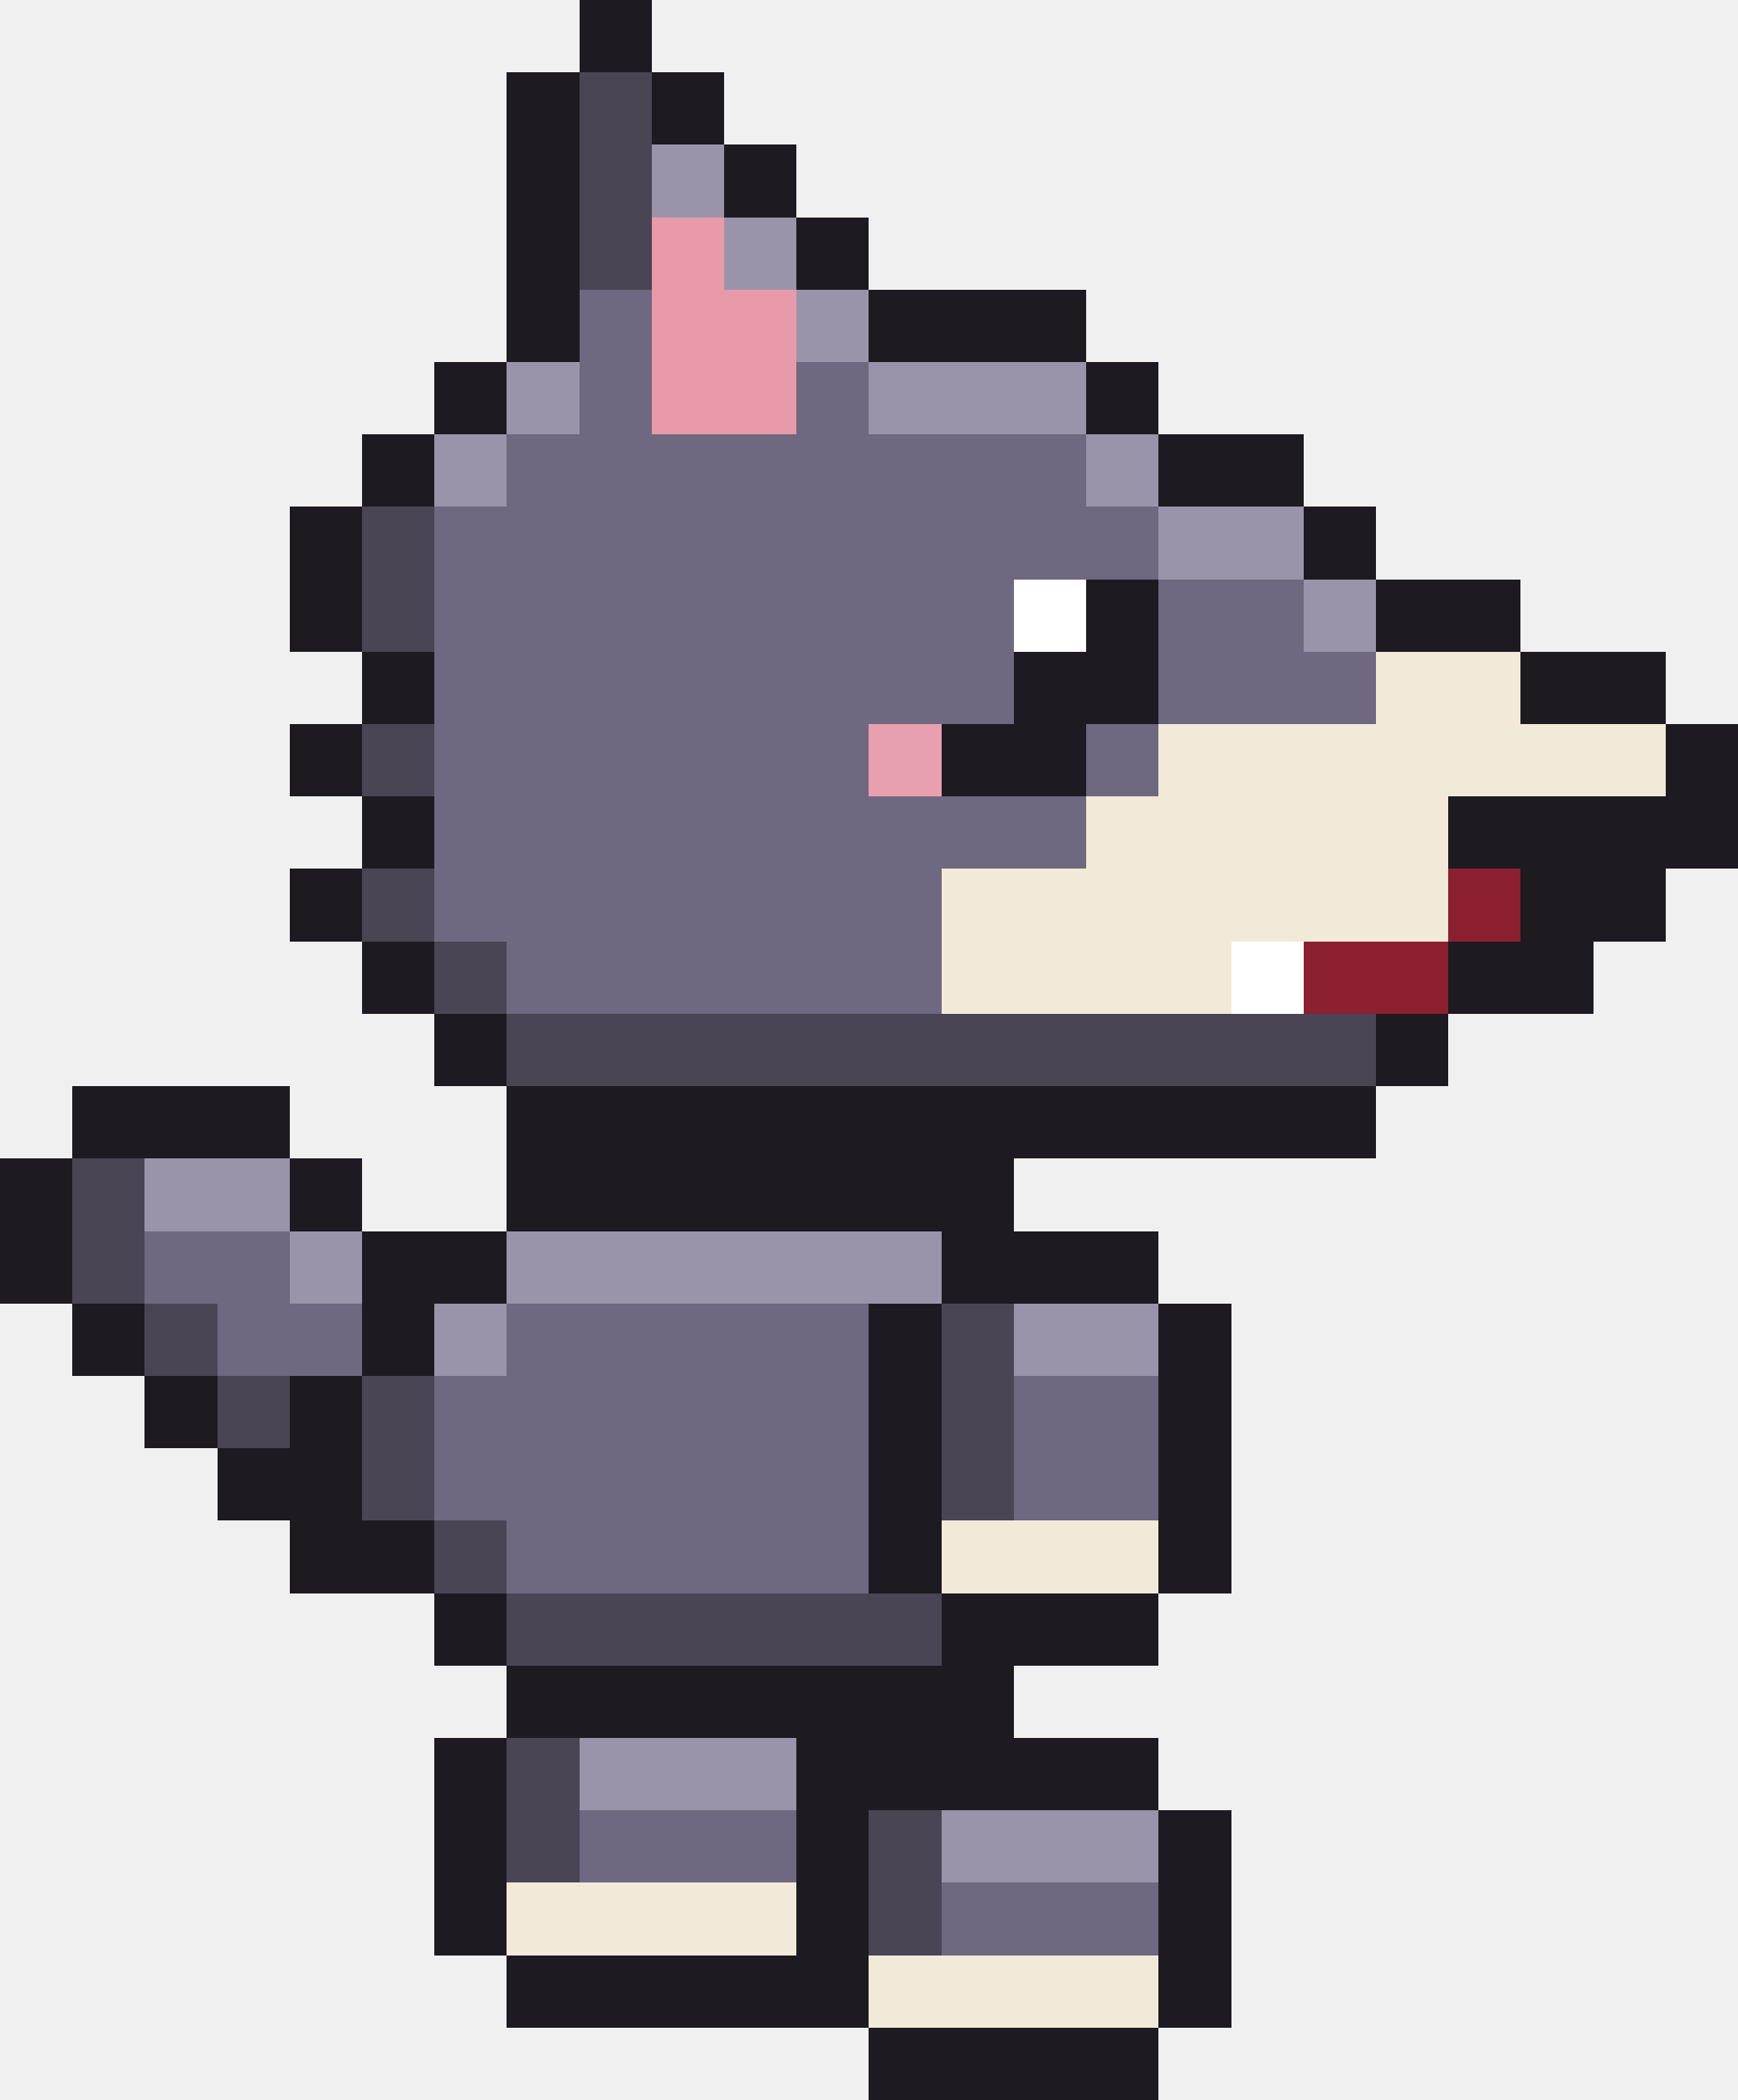
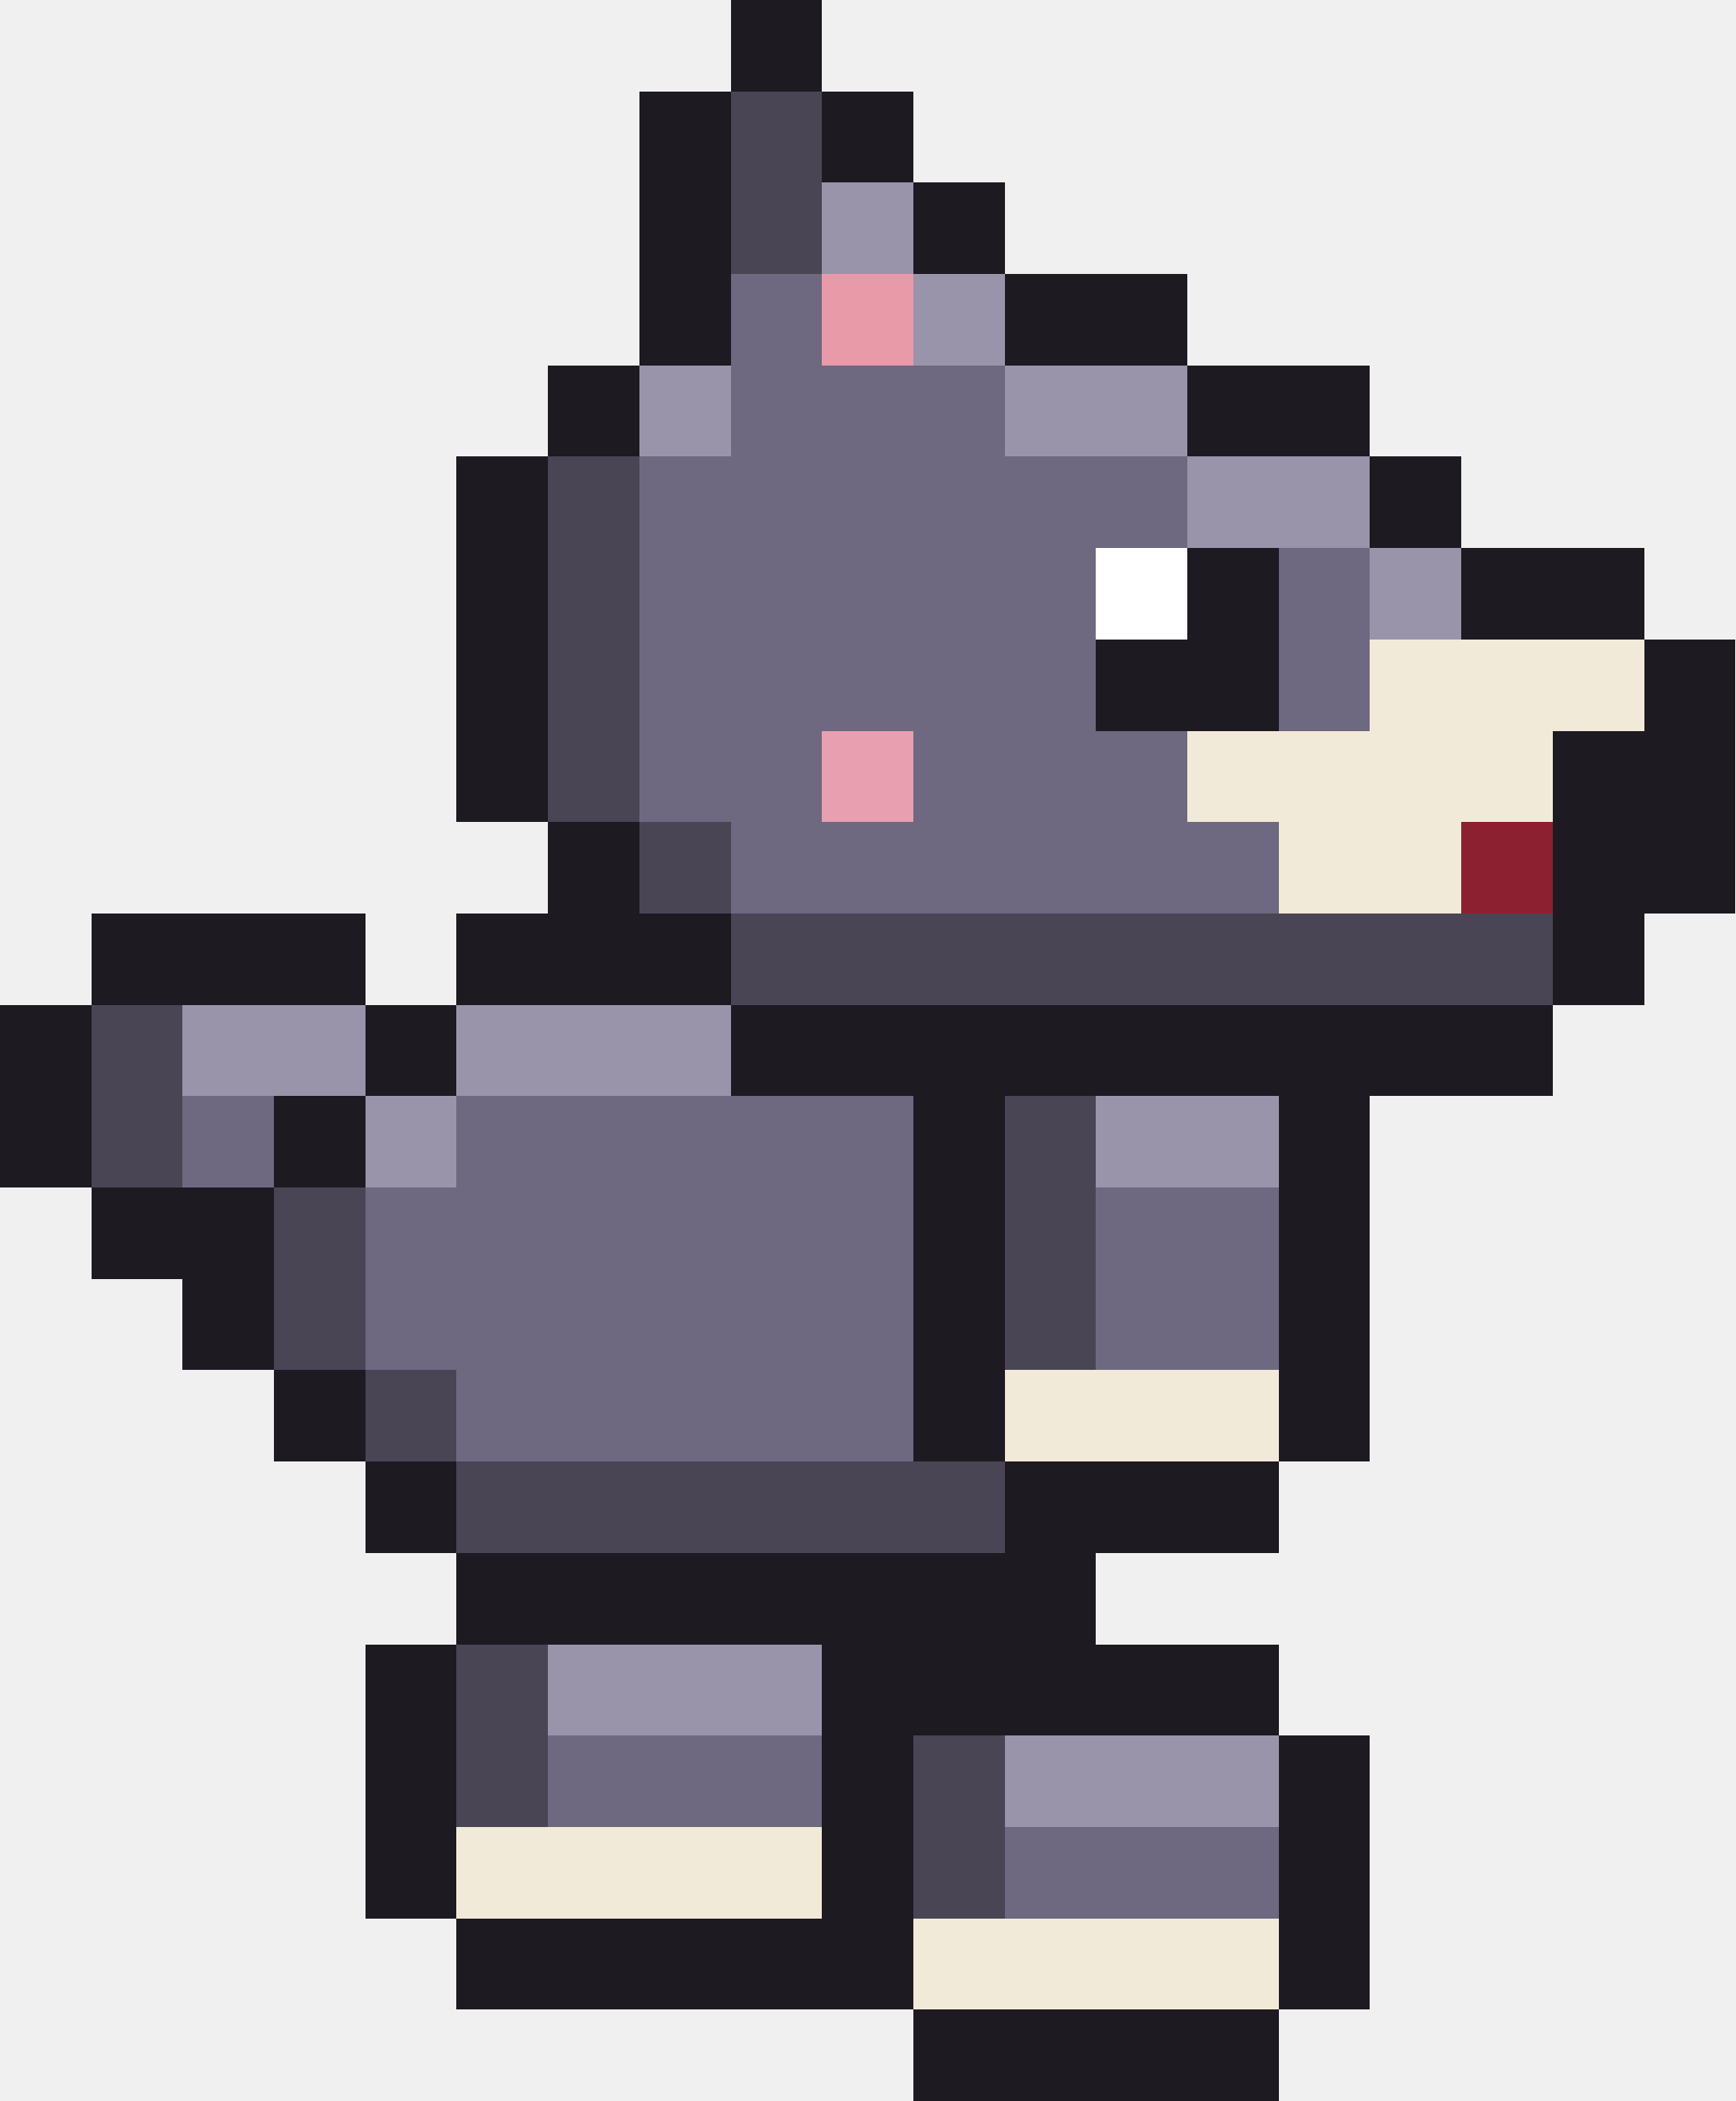
- <svg xmlns="http://www.w3.org/2000/svg" width="48" height="58" viewBox="0 0 48 58" shape-rendering="crispEdges">
+ <svg xmlns="http://www.w3.org/2000/svg" width="38" height="46" viewBox="0 0 38 46" shape-rendering="crispEdges">
  <rect x="16" y="0" width="2" height="1" fill="#1d1a22" />
  <rect x="16" y="1" width="2" height="1" fill="#1d1a22" />
  <rect x="14" y="2" width="2" height="1" fill="#1d1a22" />
  <rect x="16" y="2" width="2" height="1" fill="#4a4555" />
  <rect x="18" y="2" width="2" height="1" fill="#1d1a22" />
  <rect x="14" y="3" width="2" height="1" fill="#1d1a22" />
  <rect x="16" y="3" width="2" height="1" fill="#4a4555" />
  <rect x="18" y="3" width="2" height="1" fill="#1d1a22" />
  <rect x="14" y="4" width="2" height="1" fill="#1d1a22" />
  <rect x="16" y="4" width="2" height="1" fill="#4a4555" />
  <rect x="18" y="4" width="2" height="1" fill="#9a94aa" />
  <rect x="20" y="4" width="2" height="1" fill="#1d1a22" />
  <rect x="14" y="5" width="2" height="1" fill="#1d1a22" />
  <rect x="16" y="5" width="2" height="1" fill="#4a4555" />
  <rect x="18" y="5" width="2" height="1" fill="#9a94aa" />
  <rect x="20" y="5" width="2" height="1" fill="#1d1a22" />
  <rect x="14" y="6" width="2" height="1" fill="#1d1a22" />
-   <rect x="16" y="6" width="2" height="1" fill="#4a4555" />
+   <rect x="16" y="6" width="2" height="1" fill="#6e6880" />
  <rect x="18" y="6" width="2" height="1" fill="#e89aa8" />
  <rect x="20" y="6" width="2" height="1" fill="#9a94aa" />
-   <rect x="22" y="6" width="2" height="1" fill="#1d1a22" />
+   <rect x="22" y="6" width="4" height="1" fill="#1d1a22" />
  <rect x="14" y="7" width="2" height="1" fill="#1d1a22" />
-   <rect x="16" y="7" width="2" height="1" fill="#4a4555" />
+   <rect x="16" y="7" width="2" height="1" fill="#6e6880" />
  <rect x="18" y="7" width="2" height="1" fill="#e89aa8" />
  <rect x="20" y="7" width="2" height="1" fill="#9a94aa" />
-   <rect x="22" y="7" width="2" height="1" fill="#1d1a22" />
-   <rect x="14" y="8" width="2" height="1" fill="#1d1a22" />
-   <rect x="16" y="8" width="2" height="1" fill="#6e6880" />
-   <rect x="18" y="8" width="4" height="1" fill="#e89aa8" />
-   <rect x="22" y="8" width="2" height="1" fill="#9a94aa" />
-   <rect x="24" y="8" width="6" height="1" fill="#1d1a22" />
-   <rect x="14" y="9" width="2" height="1" fill="#1d1a22" />
-   <rect x="16" y="9" width="2" height="1" fill="#6e6880" />
-   <rect x="18" y="9" width="4" height="1" fill="#e89aa8" />
-   <rect x="22" y="9" width="2" height="1" fill="#9a94aa" />
-   <rect x="24" y="9" width="6" height="1" fill="#1d1a22" />
-   <rect x="12" y="10" width="2" height="1" fill="#1d1a22" />
-   <rect x="14" y="10" width="2" height="1" fill="#9a94aa" />
-   <rect x="16" y="10" width="2" height="1" fill="#6e6880" />
-   <rect x="18" y="10" width="4" height="1" fill="#e89aa8" />
-   <rect x="22" y="10" width="2" height="1" fill="#6e6880" />
-   <rect x="24" y="10" width="6" height="1" fill="#9a94aa" />
+   <rect x="22" y="7" width="4" height="1" fill="#1d1a22" />
+   <rect x="12" y="8" width="2" height="1" fill="#1d1a22" />
+   <rect x="14" y="8" width="2" height="1" fill="#9a94aa" />
+   <rect x="16" y="8" width="6" height="1" fill="#6e6880" />
+   <rect x="22" y="8" width="4" height="1" fill="#9a94aa" />
+   <rect x="26" y="8" width="4" height="1" fill="#1d1a22" />
+   <rect x="12" y="9" width="2" height="1" fill="#1d1a22" />
+   <rect x="14" y="9" width="2" height="1" fill="#9a94aa" />
+   <rect x="16" y="9" width="6" height="1" fill="#6e6880" />
+   <rect x="22" y="9" width="4" height="1" fill="#9a94aa" />
+   <rect x="26" y="9" width="4" height="1" fill="#1d1a22" />
+   <rect x="10" y="10" width="2" height="1" fill="#1d1a22" />
+   <rect x="12" y="10" width="2" height="1" fill="#4a4555" />
+   <rect x="14" y="10" width="12" height="1" fill="#6e6880" />
+   <rect x="26" y="10" width="4" height="1" fill="#9a94aa" />
  <rect x="30" y="10" width="2" height="1" fill="#1d1a22" />
-   <rect x="12" y="11" width="2" height="1" fill="#1d1a22" />
-   <rect x="14" y="11" width="2" height="1" fill="#9a94aa" />
-   <rect x="16" y="11" width="2" height="1" fill="#6e6880" />
-   <rect x="18" y="11" width="4" height="1" fill="#e89aa8" />
-   <rect x="22" y="11" width="2" height="1" fill="#6e6880" />
-   <rect x="24" y="11" width="6" height="1" fill="#9a94aa" />
+   <rect x="10" y="11" width="2" height="1" fill="#1d1a22" />
+   <rect x="12" y="11" width="2" height="1" fill="#4a4555" />
+   <rect x="14" y="11" width="12" height="1" fill="#6e6880" />
+   <rect x="26" y="11" width="4" height="1" fill="#9a94aa" />
  <rect x="30" y="11" width="2" height="1" fill="#1d1a22" />
  <rect x="10" y="12" width="2" height="1" fill="#1d1a22" />
-   <rect x="12" y="12" width="2" height="1" fill="#9a94aa" />
-   <rect x="14" y="12" width="16" height="1" fill="#6e6880" />
+   <rect x="12" y="12" width="2" height="1" fill="#4a4555" />
+   <rect x="14" y="12" width="10" height="1" fill="#6e6880" />
+   <rect x="24" y="12" width="2" height="1" fill="#ffffff" />
+   <rect x="26" y="12" width="2" height="1" fill="#1d1a22" />
+   <rect x="28" y="12" width="2" height="1" fill="#6e6880" />
  <rect x="30" y="12" width="2" height="1" fill="#9a94aa" />
  <rect x="32" y="12" width="4" height="1" fill="#1d1a22" />
  <rect x="10" y="13" width="2" height="1" fill="#1d1a22" />
-   <rect x="12" y="13" width="2" height="1" fill="#9a94aa" />
-   <rect x="14" y="13" width="16" height="1" fill="#6e6880" />
+   <rect x="12" y="13" width="2" height="1" fill="#4a4555" />
+   <rect x="14" y="13" width="10" height="1" fill="#6e6880" />
+   <rect x="24" y="13" width="2" height="1" fill="#ffffff" />
+   <rect x="26" y="13" width="2" height="1" fill="#1d1a22" />
+   <rect x="28" y="13" width="2" height="1" fill="#6e6880" />
  <rect x="30" y="13" width="2" height="1" fill="#9a94aa" />
  <rect x="32" y="13" width="4" height="1" fill="#1d1a22" />
-   <rect x="8" y="14" width="2" height="1" fill="#1d1a22" />
-   <rect x="10" y="14" width="2" height="1" fill="#4a4555" />
-   <rect x="12" y="14" width="20" height="1" fill="#6e6880" />
-   <rect x="32" y="14" width="4" height="1" fill="#9a94aa" />
+   <rect x="10" y="14" width="2" height="1" fill="#1d1a22" />
+   <rect x="12" y="14" width="2" height="1" fill="#4a4555" />
+   <rect x="14" y="14" width="10" height="1" fill="#6e6880" />
+   <rect x="24" y="14" width="4" height="1" fill="#1d1a22" />
+   <rect x="28" y="14" width="2" height="1" fill="#6e6880" />
+   <rect x="30" y="14" width="6" height="1" fill="#f2ead8" />
  <rect x="36" y="14" width="2" height="1" fill="#1d1a22" />
-   <rect x="8" y="15" width="2" height="1" fill="#1d1a22" />
-   <rect x="10" y="15" width="2" height="1" fill="#4a4555" />
-   <rect x="12" y="15" width="20" height="1" fill="#6e6880" />
-   <rect x="32" y="15" width="4" height="1" fill="#9a94aa" />
+   <rect x="10" y="15" width="2" height="1" fill="#1d1a22" />
+   <rect x="12" y="15" width="2" height="1" fill="#4a4555" />
+   <rect x="14" y="15" width="10" height="1" fill="#6e6880" />
+   <rect x="24" y="15" width="4" height="1" fill="#1d1a22" />
+   <rect x="28" y="15" width="2" height="1" fill="#6e6880" />
+   <rect x="30" y="15" width="6" height="1" fill="#f2ead8" />
  <rect x="36" y="15" width="2" height="1" fill="#1d1a22" />
-   <rect x="8" y="16" width="2" height="1" fill="#1d1a22" />
-   <rect x="10" y="16" width="2" height="1" fill="#4a4555" />
-   <rect x="12" y="16" width="16" height="1" fill="#6e6880" />
-   <rect x="28" y="16" width="2" height="1" fill="#ffffff" />
-   <rect x="30" y="16" width="2" height="1" fill="#1d1a22" />
-   <rect x="32" y="16" width="4" height="1" fill="#6e6880" />
-   <rect x="36" y="16" width="2" height="1" fill="#9a94aa" />
-   <rect x="38" y="16" width="4" height="1" fill="#1d1a22" />
-   <rect x="8" y="17" width="2" height="1" fill="#1d1a22" />
-   <rect x="10" y="17" width="2" height="1" fill="#4a4555" />
-   <rect x="12" y="17" width="16" height="1" fill="#6e6880" />
-   <rect x="28" y="17" width="2" height="1" fill="#ffffff" />
-   <rect x="30" y="17" width="2" height="1" fill="#1d1a22" />
-   <rect x="32" y="17" width="4" height="1" fill="#6e6880" />
-   <rect x="36" y="17" width="2" height="1" fill="#9a94aa" />
-   <rect x="38" y="17" width="4" height="1" fill="#1d1a22" />
-   <rect x="10" y="18" width="2" height="1" fill="#1d1a22" />
-   <rect x="12" y="18" width="16" height="1" fill="#6e6880" />
-   <rect x="28" y="18" width="4" height="1" fill="#1d1a22" />
-   <rect x="32" y="18" width="6" height="1" fill="#6e6880" />
-   <rect x="38" y="18" width="4" height="1" fill="#f2ead8" />
-   <rect x="42" y="18" width="4" height="1" fill="#1d1a22" />
-   <rect x="10" y="19" width="2" height="1" fill="#1d1a22" />
-   <rect x="12" y="19" width="16" height="1" fill="#6e6880" />
-   <rect x="28" y="19" width="4" height="1" fill="#1d1a22" />
-   <rect x="32" y="19" width="6" height="1" fill="#6e6880" />
-   <rect x="38" y="19" width="4" height="1" fill="#f2ead8" />
-   <rect x="42" y="19" width="4" height="1" fill="#1d1a22" />
-   <rect x="8" y="20" width="2" height="1" fill="#1d1a22" />
-   <rect x="10" y="20" width="2" height="1" fill="#4a4555" />
-   <rect x="12" y="20" width="12" height="1" fill="#6e6880" />
-   <rect x="24" y="20" width="2" height="1" fill="#e8a0b0" />
-   <rect x="26" y="20" width="4" height="1" fill="#1d1a22" />
-   <rect x="30" y="20" width="2" height="1" fill="#6e6880" />
-   <rect x="32" y="20" width="14" height="1" fill="#f2ead8" />
-   <rect x="46" y="20" width="2" height="1" fill="#1d1a22" />
-   <rect x="8" y="21" width="2" height="1" fill="#1d1a22" />
-   <rect x="10" y="21" width="2" height="1" fill="#4a4555" />
-   <rect x="12" y="21" width="12" height="1" fill="#6e6880" />
-   <rect x="24" y="21" width="2" height="1" fill="#e8a0b0" />
-   <rect x="26" y="21" width="4" height="1" fill="#1d1a22" />
-   <rect x="30" y="21" width="2" height="1" fill="#6e6880" />
-   <rect x="32" y="21" width="14" height="1" fill="#f2ead8" />
-   <rect x="46" y="21" width="2" height="1" fill="#1d1a22" />
-   <rect x="10" y="22" width="2" height="1" fill="#1d1a22" />
-   <rect x="12" y="22" width="18" height="1" fill="#6e6880" />
-   <rect x="30" y="22" width="10" height="1" fill="#f2ead8" />
-   <rect x="40" y="22" width="8" height="1" fill="#1d1a22" />
-   <rect x="10" y="23" width="2" height="1" fill="#1d1a22" />
-   <rect x="12" y="23" width="18" height="1" fill="#6e6880" />
-   <rect x="30" y="23" width="10" height="1" fill="#f2ead8" />
-   <rect x="40" y="23" width="8" height="1" fill="#1d1a22" />
-   <rect x="8" y="24" width="2" height="1" fill="#1d1a22" />
-   <rect x="10" y="24" width="2" height="1" fill="#4a4555" />
-   <rect x="12" y="24" width="14" height="1" fill="#6e6880" />
-   <rect x="26" y="24" width="14" height="1" fill="#f2ead8" />
-   <rect x="40" y="24" width="2" height="1" fill="#8c2030" />
-   <rect x="42" y="24" width="4" height="1" fill="#1d1a22" />
-   <rect x="8" y="25" width="2" height="1" fill="#1d1a22" />
-   <rect x="10" y="25" width="2" height="1" fill="#4a4555" />
-   <rect x="12" y="25" width="14" height="1" fill="#6e6880" />
-   <rect x="26" y="25" width="14" height="1" fill="#f2ead8" />
-   <rect x="40" y="25" width="2" height="1" fill="#8c2030" />
-   <rect x="42" y="25" width="4" height="1" fill="#1d1a22" />
-   <rect x="10" y="26" width="2" height="1" fill="#1d1a22" />
-   <rect x="12" y="26" width="2" height="1" fill="#4a4555" />
-   <rect x="14" y="26" width="12" height="1" fill="#6e6880" />
-   <rect x="26" y="26" width="8" height="1" fill="#f2ead8" />
-   <rect x="34" y="26" width="2" height="1" fill="#ffffff" />
-   <rect x="36" y="26" width="4" height="1" fill="#8c2030" />
-   <rect x="40" y="26" width="4" height="1" fill="#1d1a22" />
-   <rect x="10" y="27" width="2" height="1" fill="#1d1a22" />
-   <rect x="12" y="27" width="2" height="1" fill="#4a4555" />
-   <rect x="14" y="27" width="12" height="1" fill="#6e6880" />
-   <rect x="26" y="27" width="8" height="1" fill="#f2ead8" />
-   <rect x="34" y="27" width="2" height="1" fill="#ffffff" />
-   <rect x="36" y="27" width="4" height="1" fill="#8c2030" />
-   <rect x="40" y="27" width="4" height="1" fill="#1d1a22" />
-   <rect x="12" y="28" width="2" height="1" fill="#1d1a22" />
-   <rect x="14" y="28" width="24" height="1" fill="#4a4555" />
-   <rect x="38" y="28" width="2" height="1" fill="#1d1a22" />
-   <rect x="12" y="29" width="2" height="1" fill="#1d1a22" />
-   <rect x="14" y="29" width="24" height="1" fill="#4a4555" />
-   <rect x="38" y="29" width="2" height="1" fill="#1d1a22" />
-   <rect x="2" y="30" width="6" height="1" fill="#1d1a22" />
-   <rect x="14" y="30" width="24" height="1" fill="#1d1a22" />
-   <rect x="2" y="31" width="6" height="1" fill="#1d1a22" />
-   <rect x="14" y="31" width="24" height="1" fill="#1d1a22" />
-   <rect x="0" y="32" width="2" height="1" fill="#1d1a22" />
-   <rect x="2" y="32" width="2" height="1" fill="#4a4555" />
-   <rect x="4" y="32" width="4" height="1" fill="#9a94aa" />
+   <rect x="10" y="16" width="2" height="1" fill="#1d1a22" />
+   <rect x="12" y="16" width="2" height="1" fill="#4a4555" />
+   <rect x="14" y="16" width="4" height="1" fill="#6e6880" />
+   <rect x="18" y="16" width="2" height="1" fill="#e8a0b0" />
+   <rect x="20" y="16" width="6" height="1" fill="#6e6880" />
+   <rect x="26" y="16" width="8" height="1" fill="#f2ead8" />
+   <rect x="34" y="16" width="4" height="1" fill="#1d1a22" />
+   <rect x="10" y="17" width="2" height="1" fill="#1d1a22" />
+   <rect x="12" y="17" width="2" height="1" fill="#4a4555" />
+   <rect x="14" y="17" width="4" height="1" fill="#6e6880" />
+   <rect x="18" y="17" width="2" height="1" fill="#e8a0b0" />
+   <rect x="20" y="17" width="6" height="1" fill="#6e6880" />
+   <rect x="26" y="17" width="8" height="1" fill="#f2ead8" />
+   <rect x="34" y="17" width="4" height="1" fill="#1d1a22" />
+   <rect x="12" y="18" width="2" height="1" fill="#1d1a22" />
+   <rect x="14" y="18" width="2" height="1" fill="#4a4555" />
+   <rect x="16" y="18" width="12" height="1" fill="#6e6880" />
+   <rect x="28" y="18" width="4" height="1" fill="#f2ead8" />
+   <rect x="32" y="18" width="2" height="1" fill="#8c2030" />
+   <rect x="34" y="18" width="4" height="1" fill="#1d1a22" />
+   <rect x="12" y="19" width="2" height="1" fill="#1d1a22" />
+   <rect x="14" y="19" width="2" height="1" fill="#4a4555" />
+   <rect x="16" y="19" width="12" height="1" fill="#6e6880" />
+   <rect x="28" y="19" width="4" height="1" fill="#f2ead8" />
+   <rect x="32" y="19" width="2" height="1" fill="#8c2030" />
+   <rect x="34" y="19" width="4" height="1" fill="#1d1a22" />
+   <rect x="2" y="20" width="6" height="1" fill="#1d1a22" />
+   <rect x="10" y="20" width="6" height="1" fill="#1d1a22" />
+   <rect x="16" y="20" width="18" height="1" fill="#4a4555" />
+   <rect x="34" y="20" width="2" height="1" fill="#1d1a22" />
+   <rect x="2" y="21" width="6" height="1" fill="#1d1a22" />
+   <rect x="10" y="21" width="6" height="1" fill="#1d1a22" />
+   <rect x="16" y="21" width="18" height="1" fill="#4a4555" />
+   <rect x="34" y="21" width="2" height="1" fill="#1d1a22" />
+   <rect x="0" y="22" width="2" height="1" fill="#1d1a22" />
+   <rect x="2" y="22" width="2" height="1" fill="#4a4555" />
+   <rect x="4" y="22" width="4" height="1" fill="#9a94aa" />
+   <rect x="8" y="22" width="2" height="1" fill="#1d1a22" />
+   <rect x="10" y="22" width="6" height="1" fill="#9a94aa" />
+   <rect x="16" y="22" width="18" height="1" fill="#1d1a22" />
+   <rect x="0" y="23" width="2" height="1" fill="#1d1a22" />
+   <rect x="2" y="23" width="2" height="1" fill="#4a4555" />
+   <rect x="4" y="23" width="4" height="1" fill="#9a94aa" />
+   <rect x="8" y="23" width="2" height="1" fill="#1d1a22" />
+   <rect x="10" y="23" width="6" height="1" fill="#9a94aa" />
+   <rect x="16" y="23" width="18" height="1" fill="#1d1a22" />
+   <rect x="0" y="24" width="2" height="1" fill="#1d1a22" />
+   <rect x="2" y="24" width="2" height="1" fill="#4a4555" />
+   <rect x="4" y="24" width="2" height="1" fill="#6e6880" />
+   <rect x="6" y="24" width="2" height="1" fill="#1d1a22" />
+   <rect x="8" y="24" width="2" height="1" fill="#9a94aa" />
+   <rect x="10" y="24" width="10" height="1" fill="#6e6880" />
+   <rect x="20" y="24" width="2" height="1" fill="#1d1a22" />
+   <rect x="22" y="24" width="2" height="1" fill="#4a4555" />
+   <rect x="24" y="24" width="4" height="1" fill="#9a94aa" />
+   <rect x="28" y="24" width="2" height="1" fill="#1d1a22" />
+   <rect x="0" y="25" width="2" height="1" fill="#1d1a22" />
+   <rect x="2" y="25" width="2" height="1" fill="#4a4555" />
+   <rect x="4" y="25" width="2" height="1" fill="#6e6880" />
+   <rect x="6" y="25" width="2" height="1" fill="#1d1a22" />
+   <rect x="8" y="25" width="2" height="1" fill="#9a94aa" />
+   <rect x="10" y="25" width="10" height="1" fill="#6e6880" />
+   <rect x="20" y="25" width="2" height="1" fill="#1d1a22" />
+   <rect x="22" y="25" width="2" height="1" fill="#4a4555" />
+   <rect x="24" y="25" width="4" height="1" fill="#9a94aa" />
+   <rect x="28" y="25" width="2" height="1" fill="#1d1a22" />
+   <rect x="2" y="26" width="4" height="1" fill="#1d1a22" />
+   <rect x="6" y="26" width="2" height="1" fill="#4a4555" />
+   <rect x="8" y="26" width="12" height="1" fill="#6e6880" />
+   <rect x="20" y="26" width="2" height="1" fill="#1d1a22" />
+   <rect x="22" y="26" width="2" height="1" fill="#4a4555" />
+   <rect x="24" y="26" width="4" height="1" fill="#6e6880" />
+   <rect x="28" y="26" width="2" height="1" fill="#1d1a22" />
+   <rect x="2" y="27" width="4" height="1" fill="#1d1a22" />
+   <rect x="6" y="27" width="2" height="1" fill="#4a4555" />
+   <rect x="8" y="27" width="12" height="1" fill="#6e6880" />
+   <rect x="20" y="27" width="2" height="1" fill="#1d1a22" />
+   <rect x="22" y="27" width="2" height="1" fill="#4a4555" />
+   <rect x="24" y="27" width="4" height="1" fill="#6e6880" />
+   <rect x="28" y="27" width="2" height="1" fill="#1d1a22" />
+   <rect x="4" y="28" width="2" height="1" fill="#1d1a22" />
+   <rect x="6" y="28" width="2" height="1" fill="#4a4555" />
+   <rect x="8" y="28" width="12" height="1" fill="#6e6880" />
+   <rect x="20" y="28" width="2" height="1" fill="#1d1a22" />
+   <rect x="22" y="28" width="2" height="1" fill="#4a4555" />
+   <rect x="24" y="28" width="4" height="1" fill="#6e6880" />
+   <rect x="28" y="28" width="2" height="1" fill="#1d1a22" />
+   <rect x="4" y="29" width="2" height="1" fill="#1d1a22" />
+   <rect x="6" y="29" width="2" height="1" fill="#4a4555" />
+   <rect x="8" y="29" width="12" height="1" fill="#6e6880" />
+   <rect x="20" y="29" width="2" height="1" fill="#1d1a22" />
+   <rect x="22" y="29" width="2" height="1" fill="#4a4555" />
+   <rect x="24" y="29" width="4" height="1" fill="#6e6880" />
+   <rect x="28" y="29" width="2" height="1" fill="#1d1a22" />
+   <rect x="6" y="30" width="2" height="1" fill="#1d1a22" />
+   <rect x="8" y="30" width="2" height="1" fill="#4a4555" />
+   <rect x="10" y="30" width="10" height="1" fill="#6e6880" />
+   <rect x="20" y="30" width="2" height="1" fill="#1d1a22" />
+   <rect x="22" y="30" width="6" height="1" fill="#f2ead8" />
+   <rect x="28" y="30" width="2" height="1" fill="#1d1a22" />
+   <rect x="6" y="31" width="2" height="1" fill="#1d1a22" />
+   <rect x="8" y="31" width="2" height="1" fill="#4a4555" />
+   <rect x="10" y="31" width="10" height="1" fill="#6e6880" />
+   <rect x="20" y="31" width="2" height="1" fill="#1d1a22" />
+   <rect x="22" y="31" width="6" height="1" fill="#f2ead8" />
+   <rect x="28" y="31" width="2" height="1" fill="#1d1a22" />
  <rect x="8" y="32" width="2" height="1" fill="#1d1a22" />
-   <rect x="14" y="32" width="14" height="1" fill="#1d1a22" />
-   <rect x="0" y="33" width="2" height="1" fill="#1d1a22" />
-   <rect x="2" y="33" width="2" height="1" fill="#4a4555" />
-   <rect x="4" y="33" width="4" height="1" fill="#9a94aa" />
+   <rect x="10" y="32" width="12" height="1" fill="#4a4555" />
+   <rect x="22" y="32" width="6" height="1" fill="#1d1a22" />
  <rect x="8" y="33" width="2" height="1" fill="#1d1a22" />
-   <rect x="14" y="33" width="14" height="1" fill="#1d1a22" />
-   <rect x="0" y="34" width="2" height="1" fill="#1d1a22" />
-   <rect x="2" y="34" width="2" height="1" fill="#4a4555" />
-   <rect x="4" y="34" width="4" height="1" fill="#6e6880" />
-   <rect x="8" y="34" width="2" height="1" fill="#9a94aa" />
-   <rect x="10" y="34" width="4" height="1" fill="#1d1a22" />
-   <rect x="14" y="34" width="12" height="1" fill="#9a94aa" />
-   <rect x="26" y="34" width="6" height="1" fill="#1d1a22" />
-   <rect x="0" y="35" width="2" height="1" fill="#1d1a22" />
-   <rect x="2" y="35" width="2" height="1" fill="#4a4555" />
-   <rect x="4" y="35" width="4" height="1" fill="#6e6880" />
-   <rect x="8" y="35" width="2" height="1" fill="#9a94aa" />
-   <rect x="10" y="35" width="4" height="1" fill="#1d1a22" />
-   <rect x="14" y="35" width="12" height="1" fill="#9a94aa" />
-   <rect x="26" y="35" width="6" height="1" fill="#1d1a22" />
-   <rect x="2" y="36" width="2" height="1" fill="#1d1a22" />
-   <rect x="4" y="36" width="2" height="1" fill="#4a4555" />
-   <rect x="6" y="36" width="4" height="1" fill="#6e6880" />
-   <rect x="10" y="36" width="2" height="1" fill="#1d1a22" />
-   <rect x="12" y="36" width="2" height="1" fill="#9a94aa" />
-   <rect x="14" y="36" width="10" height="1" fill="#6e6880" />
-   <rect x="24" y="36" width="2" height="1" fill="#1d1a22" />
-   <rect x="26" y="36" width="2" height="1" fill="#4a4555" />
-   <rect x="28" y="36" width="4" height="1" fill="#9a94aa" />
-   <rect x="32" y="36" width="2" height="1" fill="#1d1a22" />
-   <rect x="2" y="37" width="2" height="1" fill="#1d1a22" />
-   <rect x="4" y="37" width="2" height="1" fill="#4a4555" />
-   <rect x="6" y="37" width="4" height="1" fill="#6e6880" />
-   <rect x="10" y="37" width="2" height="1" fill="#1d1a22" />
-   <rect x="12" y="37" width="2" height="1" fill="#9a94aa" />
-   <rect x="14" y="37" width="10" height="1" fill="#6e6880" />
-   <rect x="24" y="37" width="2" height="1" fill="#1d1a22" />
-   <rect x="26" y="37" width="2" height="1" fill="#4a4555" />
-   <rect x="28" y="37" width="4" height="1" fill="#9a94aa" />
-   <rect x="32" y="37" width="2" height="1" fill="#1d1a22" />
-   <rect x="4" y="38" width="2" height="1" fill="#1d1a22" />
-   <rect x="6" y="38" width="2" height="1" fill="#4a4555" />
+   <rect x="10" y="33" width="12" height="1" fill="#4a4555" />
+   <rect x="22" y="33" width="6" height="1" fill="#1d1a22" />
+   <rect x="10" y="34" width="14" height="1" fill="#1d1a22" />
+   <rect x="10" y="35" width="14" height="1" fill="#1d1a22" />
+   <rect x="8" y="36" width="2" height="1" fill="#1d1a22" />
+   <rect x="10" y="36" width="2" height="1" fill="#4a4555" />
+   <rect x="12" y="36" width="6" height="1" fill="#9a94aa" />
+   <rect x="18" y="36" width="10" height="1" fill="#1d1a22" />
+   <rect x="8" y="37" width="2" height="1" fill="#1d1a22" />
+   <rect x="10" y="37" width="2" height="1" fill="#4a4555" />
+   <rect x="12" y="37" width="6" height="1" fill="#9a94aa" />
+   <rect x="18" y="37" width="10" height="1" fill="#1d1a22" />
  <rect x="8" y="38" width="2" height="1" fill="#1d1a22" />
  <rect x="10" y="38" width="2" height="1" fill="#4a4555" />
-   <rect x="12" y="38" width="12" height="1" fill="#6e6880" />
-   <rect x="24" y="38" width="2" height="1" fill="#1d1a22" />
-   <rect x="26" y="38" width="2" height="1" fill="#4a4555" />
-   <rect x="28" y="38" width="4" height="1" fill="#6e6880" />
-   <rect x="32" y="38" width="2" height="1" fill="#1d1a22" />
-   <rect x="4" y="39" width="2" height="1" fill="#1d1a22" />
-   <rect x="6" y="39" width="2" height="1" fill="#4a4555" />
+   <rect x="12" y="38" width="6" height="1" fill="#6e6880" />
+   <rect x="18" y="38" width="2" height="1" fill="#1d1a22" />
+   <rect x="20" y="38" width="2" height="1" fill="#4a4555" />
+   <rect x="22" y="38" width="6" height="1" fill="#9a94aa" />
+   <rect x="28" y="38" width="2" height="1" fill="#1d1a22" />
  <rect x="8" y="39" width="2" height="1" fill="#1d1a22" />
  <rect x="10" y="39" width="2" height="1" fill="#4a4555" />
-   <rect x="12" y="39" width="12" height="1" fill="#6e6880" />
-   <rect x="24" y="39" width="2" height="1" fill="#1d1a22" />
-   <rect x="26" y="39" width="2" height="1" fill="#4a4555" />
-   <rect x="28" y="39" width="4" height="1" fill="#6e6880" />
-   <rect x="32" y="39" width="2" height="1" fill="#1d1a22" />
-   <rect x="6" y="40" width="4" height="1" fill="#1d1a22" />
-   <rect x="10" y="40" width="2" height="1" fill="#4a4555" />
-   <rect x="12" y="40" width="12" height="1" fill="#6e6880" />
-   <rect x="24" y="40" width="2" height="1" fill="#1d1a22" />
-   <rect x="26" y="40" width="2" height="1" fill="#4a4555" />
-   <rect x="28" y="40" width="4" height="1" fill="#6e6880" />
-   <rect x="32" y="40" width="2" height="1" fill="#1d1a22" />
-   <rect x="6" y="41" width="4" height="1" fill="#1d1a22" />
-   <rect x="10" y="41" width="2" height="1" fill="#4a4555" />
-   <rect x="12" y="41" width="12" height="1" fill="#6e6880" />
-   <rect x="24" y="41" width="2" height="1" fill="#1d1a22" />
-   <rect x="26" y="41" width="2" height="1" fill="#4a4555" />
-   <rect x="28" y="41" width="4" height="1" fill="#6e6880" />
-   <rect x="32" y="41" width="2" height="1" fill="#1d1a22" />
-   <rect x="8" y="42" width="4" height="1" fill="#1d1a22" />
-   <rect x="12" y="42" width="2" height="1" fill="#4a4555" />
-   <rect x="14" y="42" width="10" height="1" fill="#6e6880" />
-   <rect x="24" y="42" width="2" height="1" fill="#1d1a22" />
-   <rect x="26" y="42" width="6" height="1" fill="#f2ead8" />
-   <rect x="32" y="42" width="2" height="1" fill="#1d1a22" />
-   <rect x="8" y="43" width="4" height="1" fill="#1d1a22" />
-   <rect x="12" y="43" width="2" height="1" fill="#4a4555" />
-   <rect x="14" y="43" width="10" height="1" fill="#6e6880" />
-   <rect x="24" y="43" width="2" height="1" fill="#1d1a22" />
-   <rect x="26" y="43" width="6" height="1" fill="#f2ead8" />
-   <rect x="32" y="43" width="2" height="1" fill="#1d1a22" />
-   <rect x="12" y="44" width="2" height="1" fill="#1d1a22" />
-   <rect x="14" y="44" width="12" height="1" fill="#4a4555" />
-   <rect x="26" y="44" width="6" height="1" fill="#1d1a22" />
-   <rect x="12" y="45" width="2" height="1" fill="#1d1a22" />
-   <rect x="14" y="45" width="12" height="1" fill="#4a4555" />
-   <rect x="26" y="45" width="6" height="1" fill="#1d1a22" />
-   <rect x="14" y="46" width="14" height="1" fill="#1d1a22" />
-   <rect x="14" y="47" width="14" height="1" fill="#1d1a22" />
-   <rect x="12" y="48" width="2" height="1" fill="#1d1a22" />
-   <rect x="14" y="48" width="2" height="1" fill="#4a4555" />
-   <rect x="16" y="48" width="6" height="1" fill="#9a94aa" />
-   <rect x="22" y="48" width="10" height="1" fill="#1d1a22" />
-   <rect x="12" y="49" width="2" height="1" fill="#1d1a22" />
-   <rect x="14" y="49" width="2" height="1" fill="#4a4555" />
-   <rect x="16" y="49" width="6" height="1" fill="#9a94aa" />
-   <rect x="22" y="49" width="10" height="1" fill="#1d1a22" />
-   <rect x="12" y="50" width="2" height="1" fill="#1d1a22" />
-   <rect x="14" y="50" width="2" height="1" fill="#4a4555" />
-   <rect x="16" y="50" width="6" height="1" fill="#6e6880" />
-   <rect x="22" y="50" width="2" height="1" fill="#1d1a22" />
-   <rect x="24" y="50" width="2" height="1" fill="#4a4555" />
-   <rect x="26" y="50" width="6" height="1" fill="#9a94aa" />
-   <rect x="32" y="50" width="2" height="1" fill="#1d1a22" />
-   <rect x="12" y="51" width="2" height="1" fill="#1d1a22" />
-   <rect x="14" y="51" width="2" height="1" fill="#4a4555" />
-   <rect x="16" y="51" width="6" height="1" fill="#6e6880" />
-   <rect x="22" y="51" width="2" height="1" fill="#1d1a22" />
-   <rect x="24" y="51" width="2" height="1" fill="#4a4555" />
-   <rect x="26" y="51" width="6" height="1" fill="#9a94aa" />
-   <rect x="32" y="51" width="2" height="1" fill="#1d1a22" />
-   <rect x="12" y="52" width="2" height="1" fill="#1d1a22" />
-   <rect x="14" y="52" width="8" height="1" fill="#f2ead8" />
-   <rect x="22" y="52" width="2" height="1" fill="#1d1a22" />
-   <rect x="24" y="52" width="2" height="1" fill="#4a4555" />
-   <rect x="26" y="52" width="6" height="1" fill="#6e6880" />
-   <rect x="32" y="52" width="2" height="1" fill="#1d1a22" />
-   <rect x="12" y="53" width="2" height="1" fill="#1d1a22" />
-   <rect x="14" y="53" width="8" height="1" fill="#f2ead8" />
-   <rect x="22" y="53" width="2" height="1" fill="#1d1a22" />
-   <rect x="24" y="53" width="2" height="1" fill="#4a4555" />
-   <rect x="26" y="53" width="6" height="1" fill="#6e6880" />
-   <rect x="32" y="53" width="2" height="1" fill="#1d1a22" />
-   <rect x="14" y="54" width="10" height="1" fill="#1d1a22" />
-   <rect x="24" y="54" width="8" height="1" fill="#f2ead8" />
-   <rect x="32" y="54" width="2" height="1" fill="#1d1a22" />
-   <rect x="14" y="55" width="10" height="1" fill="#1d1a22" />
-   <rect x="24" y="55" width="8" height="1" fill="#f2ead8" />
-   <rect x="32" y="55" width="2" height="1" fill="#1d1a22" />
-   <rect x="24" y="56" width="8" height="1" fill="#1d1a22" />
-   <rect x="24" y="57" width="8" height="1" fill="#1d1a22" />
+   <rect x="12" y="39" width="6" height="1" fill="#6e6880" />
+   <rect x="18" y="39" width="2" height="1" fill="#1d1a22" />
+   <rect x="20" y="39" width="2" height="1" fill="#4a4555" />
+   <rect x="22" y="39" width="6" height="1" fill="#9a94aa" />
+   <rect x="28" y="39" width="2" height="1" fill="#1d1a22" />
+   <rect x="8" y="40" width="2" height="1" fill="#1d1a22" />
+   <rect x="10" y="40" width="8" height="1" fill="#f2ead8" />
+   <rect x="18" y="40" width="2" height="1" fill="#1d1a22" />
+   <rect x="20" y="40" width="2" height="1" fill="#4a4555" />
+   <rect x="22" y="40" width="6" height="1" fill="#6e6880" />
+   <rect x="28" y="40" width="2" height="1" fill="#1d1a22" />
+   <rect x="8" y="41" width="2" height="1" fill="#1d1a22" />
+   <rect x="10" y="41" width="8" height="1" fill="#f2ead8" />
+   <rect x="18" y="41" width="2" height="1" fill="#1d1a22" />
+   <rect x="20" y="41" width="2" height="1" fill="#4a4555" />
+   <rect x="22" y="41" width="6" height="1" fill="#6e6880" />
+   <rect x="28" y="41" width="2" height="1" fill="#1d1a22" />
+   <rect x="10" y="42" width="10" height="1" fill="#1d1a22" />
+   <rect x="20" y="42" width="8" height="1" fill="#f2ead8" />
+   <rect x="28" y="42" width="2" height="1" fill="#1d1a22" />
+   <rect x="10" y="43" width="10" height="1" fill="#1d1a22" />
+   <rect x="20" y="43" width="8" height="1" fill="#f2ead8" />
+   <rect x="28" y="43" width="2" height="1" fill="#1d1a22" />
+   <rect x="20" y="44" width="8" height="1" fill="#1d1a22" />
+   <rect x="20" y="45" width="8" height="1" fill="#1d1a22" />
</svg>
